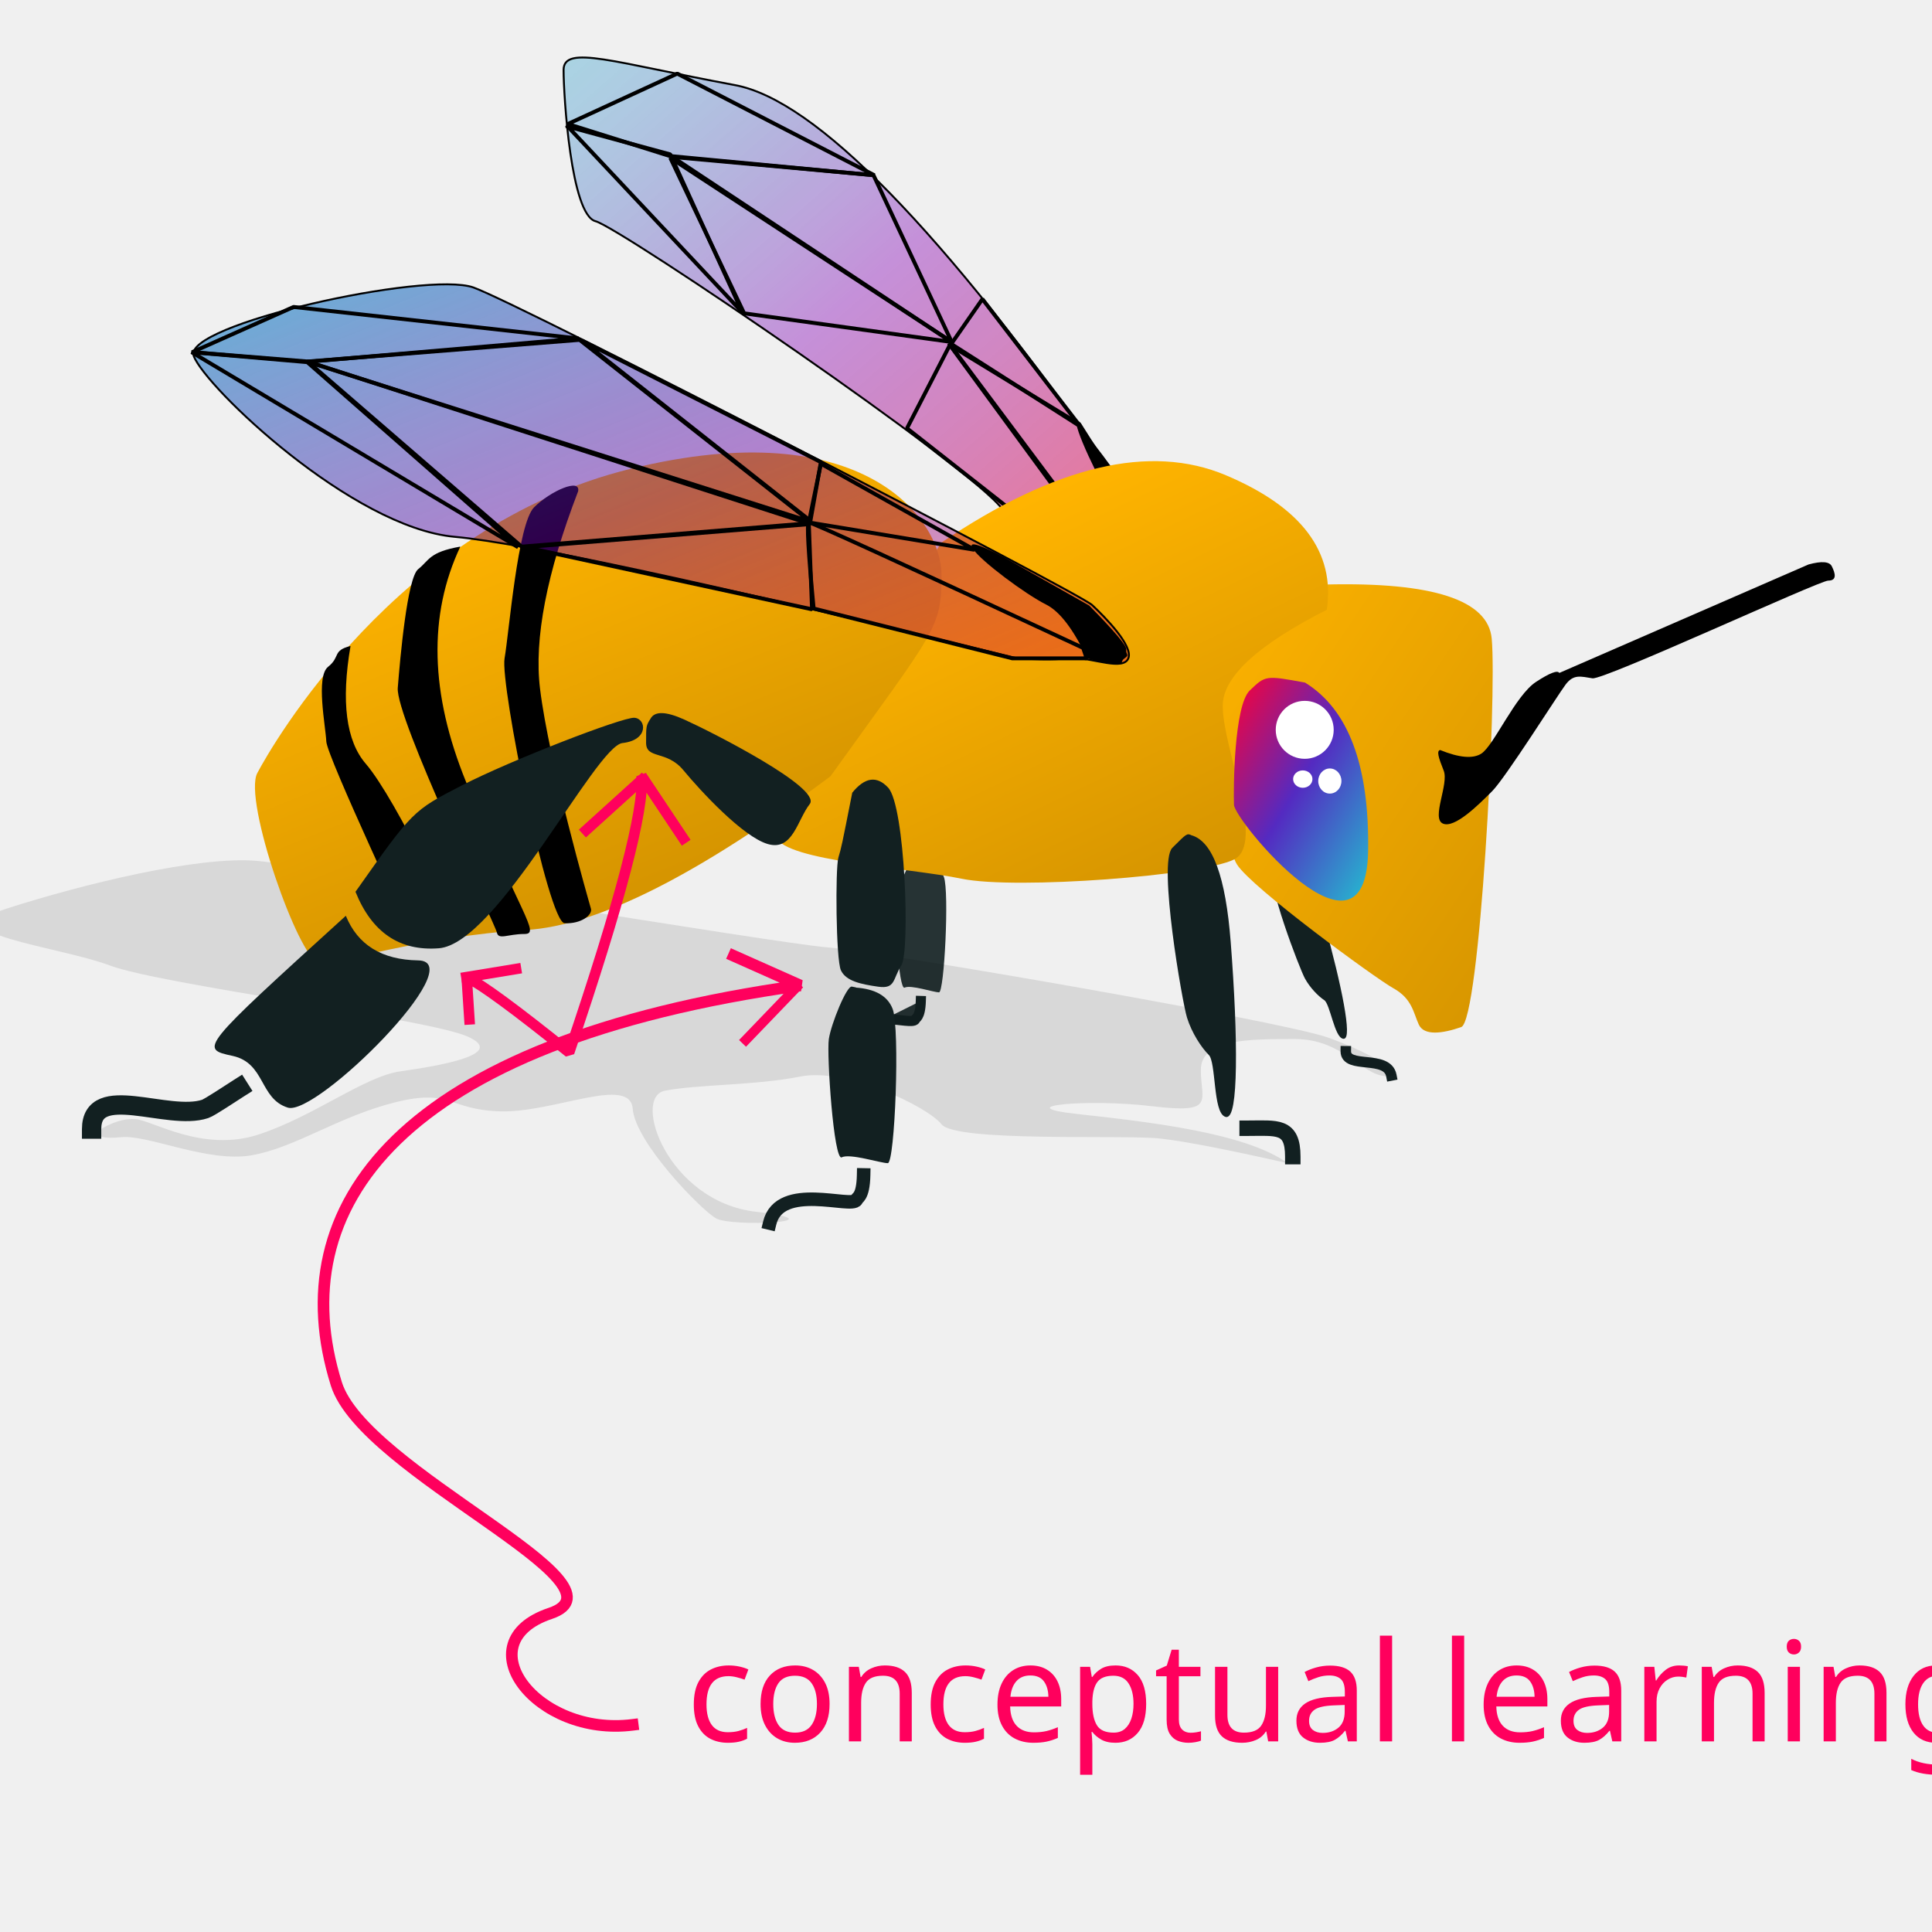
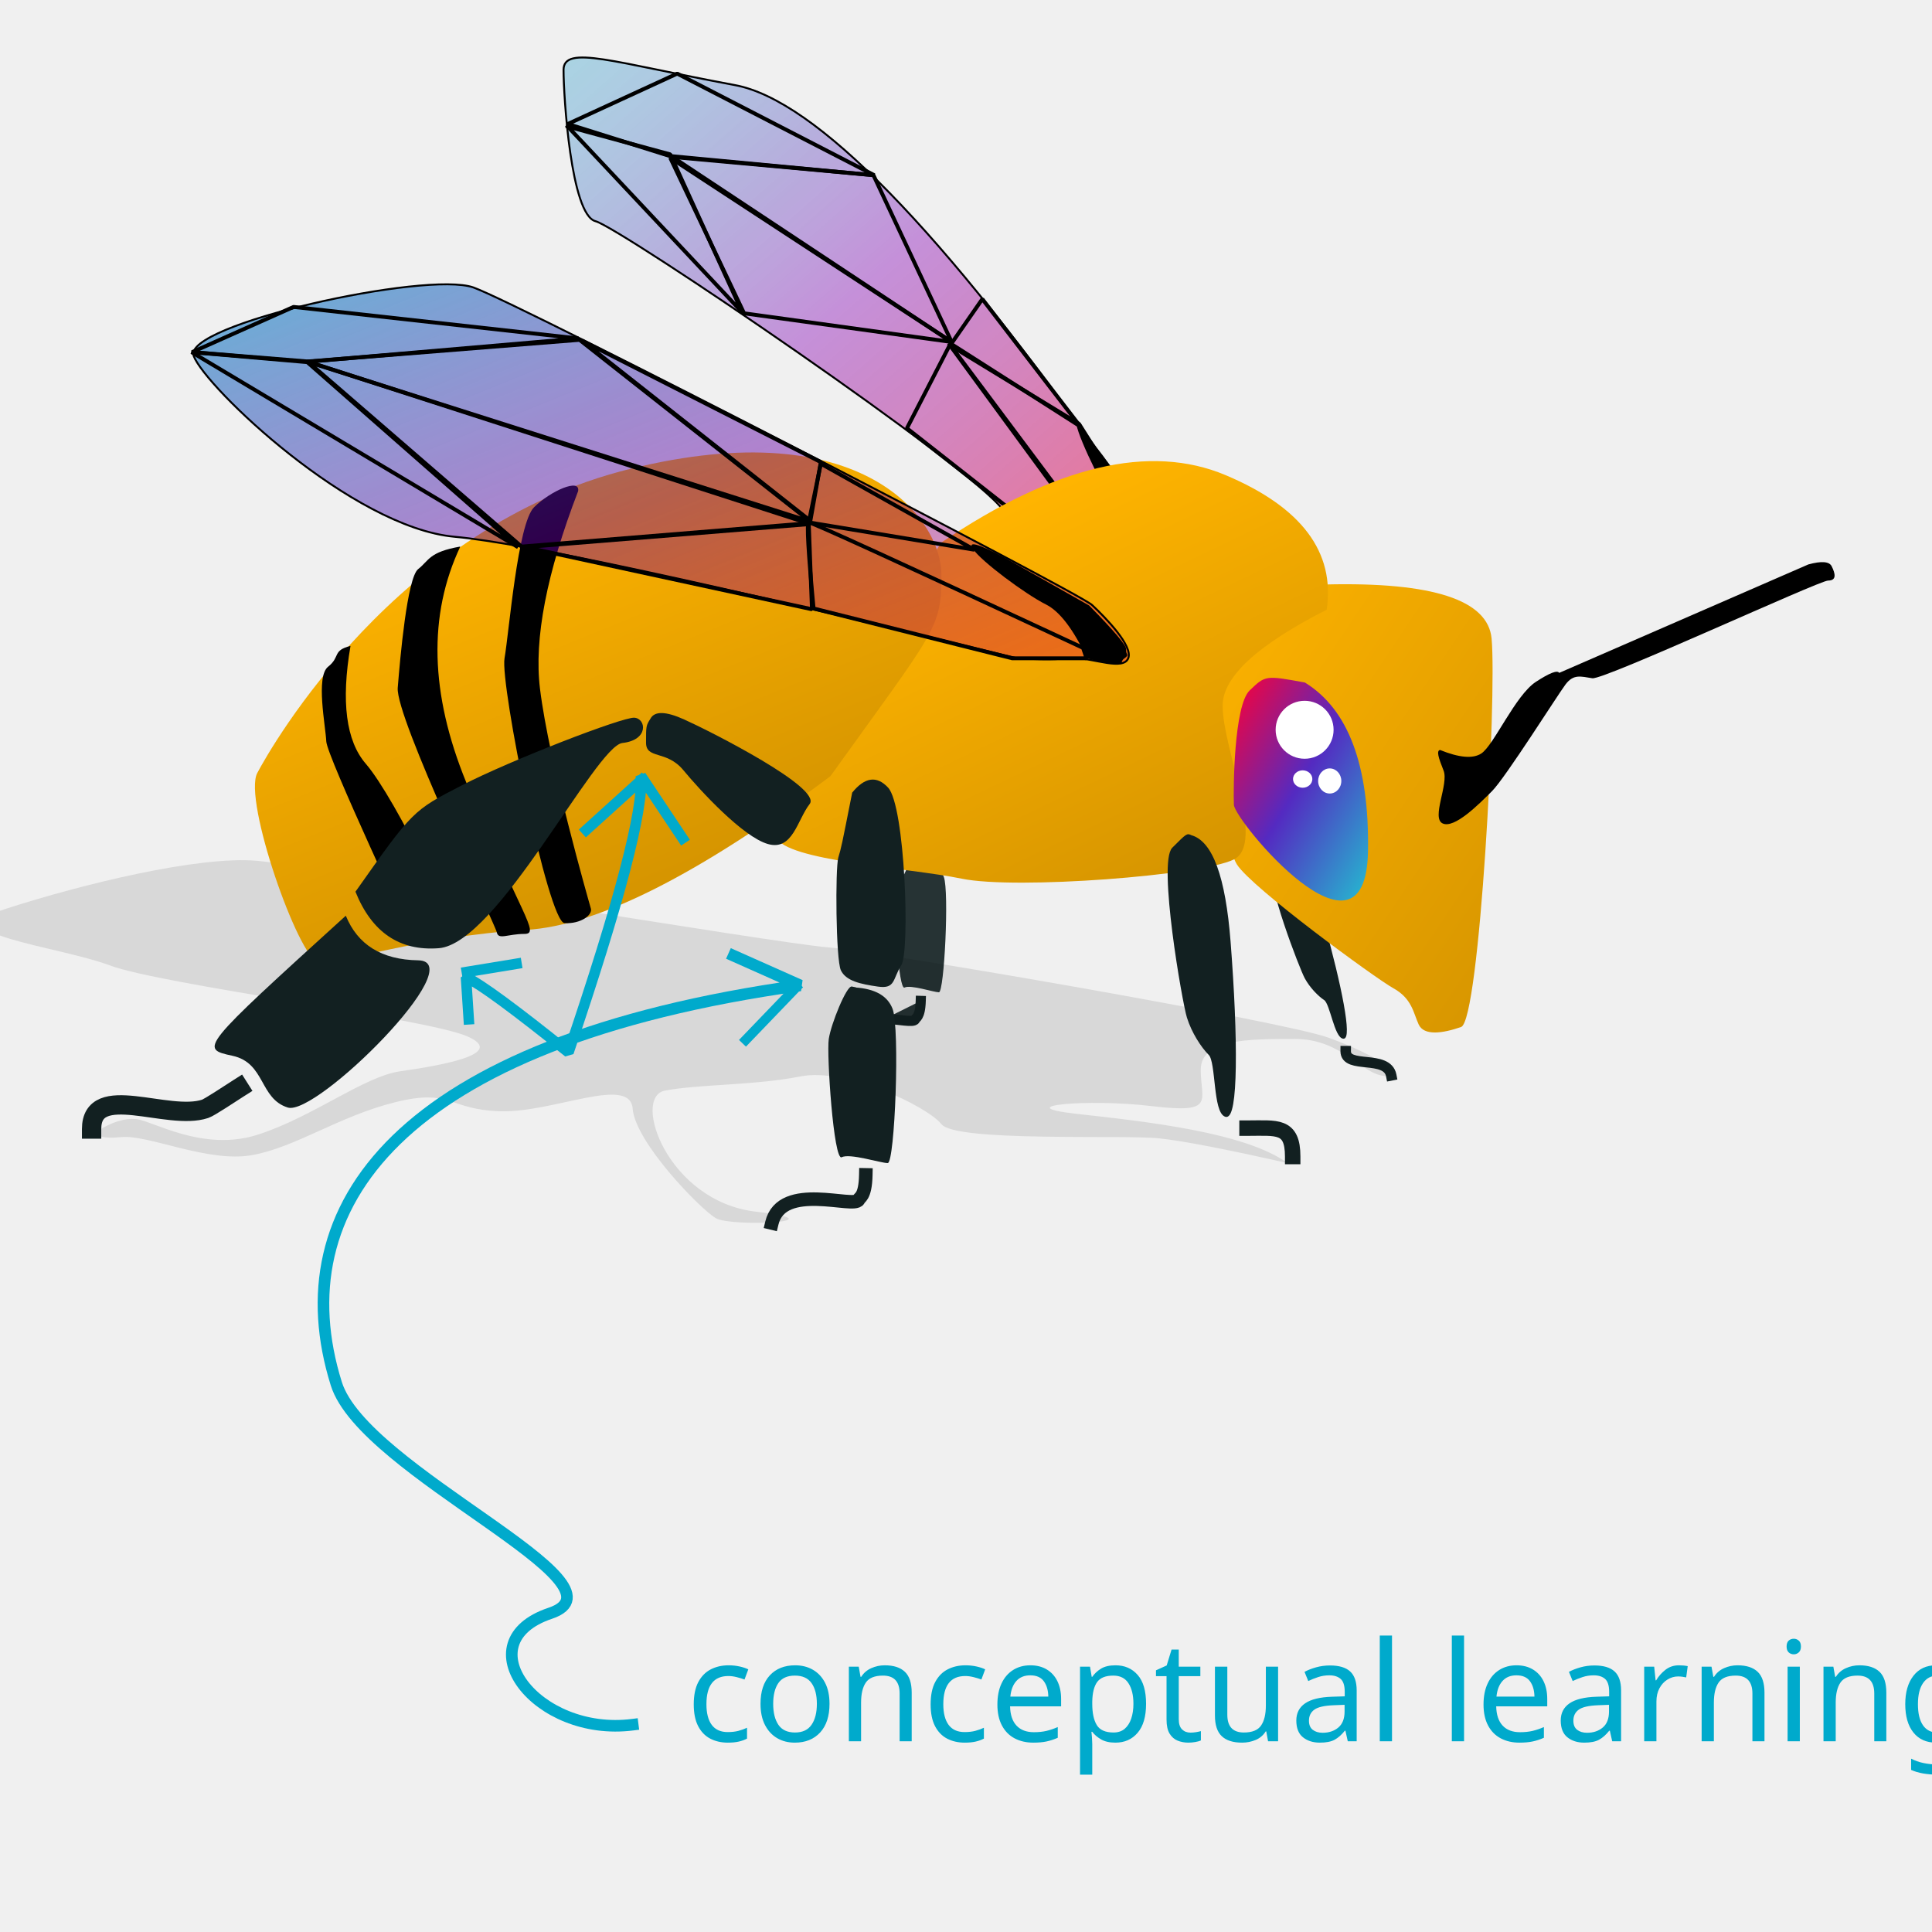
- <svg xmlns="http://www.w3.org/2000/svg" xmlns:ns1="http://krita.org/namespaces/svg/krita" width="1000pt" height="1000pt" viewBox="0 0 1000 1000">
+ <svg xmlns="http://www.w3.org/2000/svg" xmlns:ns1="http://krita.org/namespaces/svg/krita" width="1000.08pt" height="1000.08pt" viewBox="0 0 1000.08 1000.08">
  <defs>
    <linearGradient id="gradient0" gradientUnits="objectBoundingBox" x1="0" y1="0" x2="1" y2="1" spreadMethod="pad">
      <stop stop-color="#0092c4" offset="0" stop-opacity="0.29" />
      <stop stop-color="#8400b6" offset="0.512" stop-opacity="0.4" />
      <stop stop-color="#e10042" offset="0.979" stop-opacity="0.502" />
    </linearGradient>
    <linearGradient id="gradient1" gradientUnits="objectBoundingBox" x1="0" y1="0" x2="1" y2="1" spreadMethod="pad">
      <stop stop-color="#ffb400" offset="0" stop-opacity="1" />
      <stop stop-color="#d69500" offset="1" stop-opacity="1" />
    </linearGradient>
    <linearGradient id="gradient2" gradientUnits="objectBoundingBox" x1="0.34" y1="0.167" x2="0.824" y2="0.933" spreadMethod="pad">
      <stop stop-color="#ffb400" offset="0" stop-opacity="1" />
      <stop stop-color="#d69500" offset="1" stop-opacity="1" />
    </linearGradient>
    <linearGradient id="gradient3" gradientUnits="objectBoundingBox" x1="0.293" y1="0.106" x2="0.665" y2="0.792" spreadMethod="pad">
      <stop stop-color="#ffb400" offset="0" stop-opacity="1" />
      <stop stop-color="#d69500" offset="1" stop-opacity="1" />
    </linearGradient>
    <linearGradient id="gradient4" gradientUnits="objectBoundingBox" x1="0" y1="0" x2="1" y2="1" spreadMethod="pad">
      <stop stop-color="#ff0034" offset="0" stop-opacity="1" />
      <stop stop-color="#542ac1" offset="0.483" stop-opacity="1" />
      <stop stop-color="#24bcd0" offset="1" stop-opacity="1" />
    </linearGradient>
    <linearGradient id="gradient5" gradientUnits="objectBoundingBox" x1="0" y1="0" x2="1" y2="1" spreadMethod="pad">
      <stop stop-color="#008ac7" offset="0" stop-opacity="0.588" />
      <stop stop-color="#6600a5" offset="0.529" stop-opacity="0.459" />
      <stop stop-color="#e6003f" offset="0.979" stop-opacity="0.349" />
    </linearGradient>
  </defs>
  <path id="shape0" transform="matrix(0.6673983 -0.1311053 0.1295018 0.6592356 656.8629 445.4384)" fill="#122021" fill-rule="evenodd" stroke="#122021" stroke-width="1" stroke-linecap="square" stroke-linejoin="bevel" d="M11.548 0.453C22.295 3.384 28.971 21.62 31.576 55.162C35.483 105.475 35.569 147.173 29.49 145.273C23.411 143.372 25.074 117.332 21.166 113.425C17.259 109.517 12.389 102.059 9.947 94.243C7.505 86.428 -5.06 14.13 2.267 6.803C9.594 -0.524 9.594 -0.524 11.548 0.453Z" />
  <path id="shape1" transform="matrix(0.6673983 -0.1311053 0.1295018 0.6592356 696.4715 544.1153)" fill="none" stroke="#122021" stroke-width="8" stroke-linecap="square" stroke-linejoin="bevel" d="M0.17 0C-2.655 13.808 30.602 8.597 30.602 25.143" />
  <path id="shape01" transform="matrix(0.7481195 0.008366321 -0.008366321 0.7481195 467.8081 364.9185)" fill="#122021" fill-opacity="0.91" fill-rule="evenodd" stroke="#000000" stroke-opacity="0" stroke-width="0" stroke-linecap="square" stroke-linejoin="bevel" d="M8.169 6.762C14.689 -1.279 20.883 -2.149 26.751 4.154C35.553 13.608 38.161 88.916 33.597 96.089C29.033 103.261 30.663 108.477 21.535 107.173C12.407 105.869 4.908 104.239 2.3 98.697C-0.308 93.154 -0.634 45.883 0.996 40.341C2.626 34.799 2.626 34.799 8.169 6.762Z" />
  <path id="shape11" transform="matrix(0.7481195 0.008366321 -0.008366321 0.7481195 463.7893 445.0202)" fill="#122021" fill-opacity="0.91" fill-rule="evenodd" stroke="#000000" stroke-opacity="0" stroke-width="0" stroke-linecap="square" stroke-linejoin="bevel" d="M13.971 0.512C24.256 1.183 30.684 4.872 33.255 11.58C37.112 21.641 34.429 91.398 30.739 91.398C27.05 91.398 11.12 86.2 6.928 88.379C2.736 90.559 -0.953 35.056 0.221 27.174C1.395 19.293 9.444 -0.494 12.127 0.009C14.809 0.512 14.809 0.512 13.971 0.512Z" />
  <path id="shape2" transform="matrix(0.7481195 0.008366321 -0.008366321 0.7481195 440.2352 517.6997)" fill="#122021" fill-opacity="0.91" stroke="#122021" stroke-width="7" stroke-linecap="square" stroke-linejoin="bevel" d="M48.625 0C48.388 12.015 45.025 11.64 44.943 12.889C42.658 17.641 5.221 3.371 0 24.946" />
-   <path id="shape01" transform="translate(-8.876646, 445.2687)" fill="#000000" fill-opacity="0.098" fill-rule="evenodd" stroke="#000000" stroke-opacity="0" stroke-width="0" stroke-linecap="square" stroke-linejoin="bevel" d="M675.397 156.812C643.636 149.611 621.518 145.343 609.043 144.006C590.33 142.001 503.647 146.011 496.197 136.654C488.746 127.298 446.642 107.249 423.251 111.927C399.86 116.605 370.454 115.937 353.078 119.278C335.701 122.62 354.508 176.558 399.953 181.904C445.399 187.251 387.443 190.004 379.423 185.326C371.403 180.647 337.706 146.011 336.37 128.635C335.033 111.258 295.602 130.64 268.202 129.971C240.801 129.303 242.805 117.942 213.4 125.293C183.994 132.645 161.939 148.684 139.216 152.694C116.494 156.704 85.751 142.001 71.716 143.338C62.36 144.229 58.35 143.115 59.687 139.996C66.815 135.541 73.276 133.536 79.068 133.981C87.756 134.65 113.82 151.357 142.558 142.001C171.296 132.645 197.36 111.927 216.073 109.254C234.786 106.58 272.211 100.565 250.825 91.209C229.439 81.853 92.434 64.476 65.702 54.452C38.969 44.427 -27.195 37.744 12.236 25.046C51.667 12.348 111.815 -2.355 141.89 0.318C171.964 2.991 411.221 43.09 437.286 45.095C463.35 47.1 672.533 83.189 696.592 91.877C720.652 100.565 738.85 112.428 726.152 111.76C713.454 111.092 703.944 92.546 679.216 92.546C654.489 92.546 630.429 92.546 630.429 108.585C630.429 124.625 638.449 131.308 605.033 127.298C571.617 123.288 530.182 127.298 566.271 131.308C602.36 135.318 653.468 140.87 675.397 156.812Z" />
-   <path id="shape11" transform="translate(291.7099, 29.76104)" fill="url(#gradient0)" fill-rule="evenodd" stroke="#000000" stroke-width="1" stroke-linecap="square" stroke-linejoin="bevel" d="M283.939 214.338C195.479 88.722 130.402 22.04 88.708 14.292C26.167 2.669 0 -6.819 0 6.465C0 19.748 3.794 81.415 16.524 84.736C29.254 88.057 211.989 212.124 227.486 234.262C242.983 256.401 242.983 256.401 283.939 214.338Z" />
+   <path id="shape011" transform="translate(-8.87667, 445.2687)" fill="#000000" fill-opacity="0.098" fill-rule="evenodd" stroke="#000000" stroke-opacity="0" stroke-width="0" stroke-linecap="square" stroke-linejoin="bevel" d="M675.397 156.812C643.636 149.611 621.518 145.343 609.043 144.006C590.33 142.001 503.647 146.011 496.197 136.654C488.746 127.298 446.642 107.249 423.251 111.927C399.86 116.605 370.454 115.937 353.078 119.278C335.701 122.62 354.508 176.558 399.953 181.904C445.399 187.251 387.443 190.004 379.423 185.326C371.403 180.647 337.706 146.011 336.37 128.635C335.033 111.258 295.602 130.64 268.202 129.971C240.801 129.303 242.805 117.942 213.4 125.293C183.994 132.645 161.939 148.684 139.216 152.694C116.494 156.704 85.751 142.001 71.716 143.338C62.36 144.229 58.35 143.115 59.687 139.996C66.815 135.541 73.276 133.536 79.068 133.981C87.756 134.65 113.82 151.357 142.558 142.001C171.296 132.645 197.36 111.927 216.073 109.254C234.786 106.58 272.211 100.565 250.825 91.209C229.439 81.853 92.434 64.476 65.702 54.452C38.969 44.427 -27.195 37.744 12.236 25.046C51.667 12.348 111.815 -2.355 141.89 0.318C171.964 2.991 411.221 43.09 437.286 45.095C463.35 47.1 672.533 83.189 696.592 91.877C720.652 100.565 738.85 112.428 726.152 111.76C713.454 111.092 703.944 92.546 679.216 92.546C654.489 92.546 630.429 92.546 630.429 108.585C630.429 124.625 638.449 131.308 605.033 127.298C571.617 123.288 530.182 127.298 566.271 131.308C602.36 135.318 653.468 140.87 675.397 156.812Z" />
+   <path id="shape111" transform="translate(291.7099, 29.76104)" fill="url(#gradient0)" fill-rule="evenodd" stroke="#000000" stroke-width="1" stroke-linecap="square" stroke-linejoin="bevel" d="M283.939 214.338C195.479 88.722 130.402 22.04 88.708 14.292C26.167 2.669 0 -6.819 0 6.465C0 19.748 3.794 81.415 16.524 84.736C29.254 88.057 211.989 212.124 227.486 234.262C242.983 256.401 242.983 256.401 283.939 214.338Z" />
  <path id="shape02" transform="matrix(0.9127153 0.408596 -0.408596 0.9127153 557.3132 218.3923)" fill="#000000" fill-rule="evenodd" stroke="#000000" stroke-opacity="0" stroke-width="0" stroke-linecap="square" stroke-linejoin="bevel" d="M62.672 62.734C55.575 47.704 48.478 38.414 41.381 34.866C30.735 29.543 4.811 7.79 0.553 1.403C-2.286 -2.855 6.073 3.284 19.558 10.381L63.737 35.398C76.76 48.634 83.15 56.191 82.905 58.069C82.537 60.885 84.864 60.788 82.047 62.734C79.231 64.681 82.782 65.661 76.537 65.294C70.292 64.926 70.292 64.926 62.672 62.734Z" />
  <path id="shape03" transform="matrix(0.9192089 0.3937702 -0.3937702 0.9192089 503.2645 152.5686)" fill="none" stroke="#000000" stroke-width="2.02" stroke-linecap="square" stroke-linejoin="bevel" d="M78.17 40.603L5.692 0L0 27.701C0 27.701 26.057 32.002 78.17 40.603Z" />
  <path id="shape21" transform="translate(491.7296, 178.7304)" fill="none" stroke="#000000" stroke-width="2.02" stroke-linecap="square" stroke-linejoin="bevel" d="M0 0L66.512 90.698L84.334 68.421L66.83 40.735L0 0" />
  <path id="shape3" transform="translate(469.4529, 178.4121)" fill="none" stroke="#000000" stroke-width="2.02" stroke-linecap="square" stroke-linejoin="bevel" d="M22.277 0L0 43.281L65.239 94.517L78.605 75.423L22.277 0" />
  <path id="shape4" transform="translate(346.9507, 81.71258)" fill="none" stroke="#000000" stroke-width="2.02" stroke-linecap="square" stroke-linejoin="bevel" d="M145.65 95.302L38.211 80.467L0 0L145.65 95.302" />
  <path id="shape5" transform="translate(347.4003, 80.8135)" fill="none" stroke="#000000" stroke-width="2.02" stroke-linecap="square" stroke-linejoin="bevel" d="M0 0L104.742 9.89L145.201 96.201L0 0" />
  <path id="shape6" transform="translate(293.9052, 38.10735)" fill="none" stroke="#000000" stroke-width="2.02" stroke-linecap="square" stroke-linejoin="bevel" d="M54.394 43.156L0 26.073L56.642 0L158.687 52.596L54.394 43.156" />
  <path id="shape7" transform="translate(293.9052, 65.5292)" fill="none" stroke="#000000" stroke-width="2.02" stroke-linecap="square" stroke-linejoin="bevel" d="M0 0L90.357 96.201L53.045 14.385L0 0" />
  <path id="shape8" transform="translate(617.6145, 302.4178)" fill="url(#gradient1)" fill-rule="evenodd" stroke="#000000" stroke-opacity="0" stroke-width="0" stroke-linecap="square" stroke-linejoin="bevel" d="M68.666 0.125C124.058 -1.21 152.669 8.139 154.5 28.175C157.246 58.228 148.32 225.857 138.706 229.196C129.093 232.535 119.48 233.871 116.733 227.86C113.986 221.85 113.3 214.503 103.686 209.161C94.073 203.818 30.213 157.069 22.66 145.048C17.624 137.033 10.071 100.374 0 35.07C0 39.378 22.889 27.73 68.666 0.125Z" />
  <path id="shape9" transform="translate(399.9669, 238.6872)" fill="url(#gradient2)" fill-rule="evenodd" stroke="#000000" stroke-opacity="0" stroke-width="0" stroke-linecap="square" stroke-linejoin="bevel" d="M87.353 42.118C146.276 2.34 195.35 -9.262 234.576 7.312C273.802 23.886 291.204 47.09 286.785 76.924C250.874 95.156 232.918 111.73 232.918 126.646C232.918 149.022 255.294 197.916 238.719 206.203C222.145 214.49 126.015 221.948 97.839 216.147C69.662 210.346 6.681 207.031 1.708 194.601C-3.264 182.17 -3.264 182.17 87.353 42.118Z" />
  <path id="shape10" transform="translate(131.9612, 234.2117)" fill="url(#gradient3)" fill-rule="evenodd" stroke="#000000" stroke-opacity="0" stroke-width="0" stroke-linecap="square" stroke-linejoin="bevel" d="M297.89 167.585C229.936 218.413 177.451 244.931 140.435 247.141C84.912 250.456 42.647 265.373 32.703 263.716C22.758 262.058 -6.247 180.016 1.212 165.928C8.67 151.84 73.31 38.306 194.301 8.473C315.293 -21.361 355.359 34.992 355.359 63.168C355.359 91.344 352.585 91.344 297.89 167.585Z" />
  <path id="shape111" transform="translate(261.0077, 251.3733)" fill="#000000" fill-rule="evenodd" stroke="#000000" stroke-opacity="0" stroke-width="0" stroke-linecap="square" stroke-linejoin="bevel" d="M38.228 2.924C21.943 45.305 15.369 79.356 18.506 105.078C23.211 143.661 43.914 215.651 44.855 218.945C45.796 222.238 39.68 226.943 31.21 226.473C22.741 226.002 -2.197 102.867 0.156 89.387C2.508 75.906 6.946 19.689 15.415 11.22C23.884 2.75 39.64 -4.134 38.228 2.924Z" />
  <path id="shape12" transform="translate(205.8634, 282.9173)" fill="#000000" fill-rule="evenodd" stroke="#000000" stroke-opacity="0" stroke-width="0" stroke-linecap="square" stroke-linejoin="bevel" d="M32.4 0C15.698 35.45 16.709 76.103 35.431 121.959C63.515 190.744 74.097 200.513 65.55 200.513C57.003 200.513 52.119 203.769 51.305 199.699C50.491 195.628 -1.2 88.394 0.021 73.118C1.242 57.843 4.905 16.137 10.604 11.66C16.302 7.182 16.119 2.849 32.4 0Z" />
  <path id="shape13" transform="translate(166.589, 334.3503)" fill="#000000" fill-rule="evenodd" stroke="#000000" stroke-opacity="0" stroke-width="0" stroke-linecap="square" stroke-linejoin="bevel" d="M14.849 0C9.898 28.85 12.542 49.191 22.781 61.023C38.139 78.77 74.658 153.174 66.467 153.515C58.276 153.856 49.061 157.611 48.037 154.539C47.013 151.467 2.644 57.268 2.303 49.418C1.961 41.569 -3.25 15.899 3.235 10.784C9.72 5.67 5.292 2.389 14.849 0Z" />
  <path id="shape14" transform="translate(47.41478, 563.1342)" fill="none" stroke="#122021" stroke-width="10" stroke-linecap="square" stroke-linejoin="bevel" d="M0 21.292C0 -3.43 39.38 17.305 58.767 10.843C61.125 10.057 71.655 2.98 76.361 0" />
  <path id="shape15" transform="translate(111.1078, 474.0013)" fill="#122021" fill-rule="evenodd" stroke="#000000" stroke-opacity="0" stroke-width="0" stroke-linecap="square" stroke-linejoin="bevel" d="M67.894 0C74.052 15.088 86.523 22.786 105.306 23.094C133.481 23.556 52.651 103.924 37.871 99.305C23.091 94.686 26.324 76.211 9.234 72.516C-7.855 68.82 -7.855 68.82 67.894 0Z" />
  <path id="shape16" transform="translate(183.9966, 371.5125)" fill="#122021" fill-rule="evenodd" stroke="#000000" stroke-opacity="0" stroke-width="0" stroke-linecap="square" stroke-linejoin="bevel" d="M0 90.068C8.467 111.109 22.837 120.859 43.107 119.319C73.513 117.01 124.318 14.631 138.174 13.091C152.03 11.552 150.49 0.39 144.332 0.005C138.174 -0.38 80.441 21.943 55.039 35.029C29.636 48.116 29.636 48.116 0 90.068Z" />
  <path id="shape17" transform="translate(334.4123, 369.1047)" fill="#122021" fill-rule="evenodd" stroke="#000000" stroke-opacity="0" stroke-width="0" stroke-linecap="square" stroke-linejoin="bevel" d="M2.302 2.881C4.45 -1.108 10.281 -0.955 19.794 3.342C34.065 9.786 91.146 38.787 84.702 47.074C78.257 55.359 75.955 71.471 63.066 67.788C50.176 64.106 28.08 40.169 19.334 29.581C10.588 18.993 0 24.057 0 15.31C0 6.564 0 6.564 2.302 2.881Z" />
  <path id="shape18" transform="translate(432.9557, 403.5351)" fill="#122021" fill-rule="evenodd" stroke="#000000" stroke-opacity="0" stroke-width="0" stroke-linecap="square" stroke-linejoin="bevel" d="M8.169 6.762C14.689 -1.279 20.883 -2.149 26.751 4.154C35.553 13.608 38.161 88.916 33.597 96.089C29.033 103.261 30.663 108.477 21.535 107.173C12.407 105.869 4.908 104.239 2.3 98.697C-0.308 93.154 -0.634 45.883 0.996 40.341C2.626 34.799 2.626 34.799 8.169 6.762Z" />
  <path id="shape19" transform="translate(428.7817, 510.6525)" fill="#122021" fill-rule="evenodd" stroke="#000000" stroke-opacity="0" stroke-width="0" stroke-linecap="square" stroke-linejoin="bevel" d="M13.971 0.512C24.256 1.183 30.684 4.872 33.255 11.58C37.112 21.641 34.429 91.398 30.739 91.398C27.05 91.398 11.12 86.2 6.928 88.379C2.736 90.559 -0.953 35.056 0.221 27.174C1.395 19.293 9.444 -0.494 12.127 0.009C14.809 0.512 14.809 0.512 13.971 0.512Z" />
  <path id="shape20" transform="translate(604.9264, 432.3379)" fill="#122021" fill-rule="evenodd" stroke="#122021" stroke-width="1" stroke-linecap="square" stroke-linejoin="bevel" d="M11.548 0.453C22.295 3.384 28.971 21.62 31.576 55.162C35.483 105.475 35.569 147.173 29.49 145.273C23.411 143.372 25.074 117.332 21.166 113.425C17.259 109.517 12.389 102.059 9.947 94.243C7.505 86.428 -5.06 14.13 2.267 6.803C9.594 -0.524 9.594 -0.524 11.548 0.453Z" />
-   <path id="shape21" transform="translate(398.3875, 608.1419)" fill="none" stroke="#122021" stroke-width="7" stroke-linecap="square" stroke-linejoin="bevel" d="M48.625 0C48.388 12.015 45.025 11.64 44.943 12.889C42.658 17.641 5.221 3.371 0 24.946" />
+   <path id="shape211" transform="translate(399.551, 608.148)" fill="none" stroke="#122021" stroke-width="7" stroke-linecap="square" stroke-linejoin="bevel" d="M48.625 0C48.388 12.015 45.025 11.64 44.943 12.889C42.658 17.641 5.221 3.371 0 24.946" />
  <path id="shape22" transform="translate(645.5167, 583.9072)" fill="none" stroke="#122021" stroke-width="8" stroke-linecap="square" stroke-linejoin="bevel" d="M0 0.062C15.409 0.062 23.631 -1.788 23.631 14.759" />
  <path id="shape23" transform="translate(638.6281, 350.8616)" fill="url(#gradient4)" fill-rule="evenodd" stroke="#000000" stroke-opacity="0" stroke-width="0" stroke-linecap="square" stroke-linejoin="bevel" d="M36.839 2.435C59.301 16.275 70.191 45.317 69.511 89.56C68.49 155.924 0.424 73.905 0.083 65.737C-0.257 57.569 0.083 14.347 8.251 6.519C16.419 -1.308 16.419 -1.308 36.839 2.435Z" />
  <circle id="shape24" transform="translate(660.32, 362.76)" r="15" cx="15" cy="15" fill="#ffffff" fill-rule="evenodd" stroke="#000000" stroke-opacity="0" stroke-width="0" stroke-linecap="square" stroke-linejoin="bevel" />
  <ellipse id="shape25" transform="translate(682.32, 397.76)" rx="6" ry="6.5" cx="6" cy="6.5" fill="#ffffff" fill-rule="evenodd" stroke="#000000" stroke-opacity="0" stroke-width="0" stroke-linecap="square" stroke-linejoin="bevel" />
  <ellipse id="shape26" transform="translate(669.32, 398.76)" rx="5" ry="4.5" cx="5" cy="4.5" fill="#ffffff" fill-rule="evenodd" stroke="#000000" stroke-opacity="0" stroke-width="0" stroke-linecap="square" stroke-linejoin="bevel" />
  <path id="shape27" transform="translate(744.4304, 290.9794)" fill="#000000" fill-rule="evenodd" stroke="#000000" stroke-opacity="0" stroke-width="0" stroke-linecap="square" stroke-linejoin="bevel" d="M0.965 97.228C10.863 101.249 17.977 101.868 22.307 99.084C28.802 94.909 39.936 68.928 50.607 61.969C57.721 57.33 61.741 55.783 62.669 57.33L191.644 1.193C198.449 -0.663 202.47 -0.353 203.707 2.121C205.562 5.832 206.49 9.544 201.851 9.544C197.212 9.544 85.866 61.041 79.835 60.113C73.804 59.185 70.092 57.794 65.917 63.361C61.741 68.928 34.833 111.61 27.874 118.569C20.915 125.529 8.388 138.055 2.357 135.271C-3.674 132.488 5.605 114.858 2.821 107.899C0.038 100.94 -0.89 97.692 0.965 97.228Z" />
  <path id="shape28" transform="translate(100.0604, 147.171)" fill="url(#gradient5)" fill-rule="evenodd" stroke="#000000" stroke-width="1" stroke-linecap="square" stroke-linejoin="bevel" d="M426.477 193.589C267.777 154.846 170.721 133.878 135.308 130.685C82.188 125.896 6.309 53.235 0.213 37.125C-5.883 21.015 120.638 -7.07 145.021 1.638C169.404 10.346 458.262 159.475 465.228 166.006C472.195 172.537 486.563 187.21 483.951 193.589C481.338 199.968 466.099 193.589 456.955 193.589C447.812 193.589 447.812 194.743 426.477 193.589Z" />
  <path id="shape29" transform="translate(502.8897, 281.7528)" fill="#000000" fill-rule="evenodd" stroke="#000000" stroke-opacity="0" stroke-width="0" stroke-linecap="square" stroke-linejoin="bevel" d="M59.824 59.007C52.726 43.976 45.629 34.687 38.532 31.138C27.887 25.816 4.999 8.783 0.741 2.395C-2.098 -1.863 3.225 -0.444 16.709 6.653L60.888 31.671C73.912 44.907 80.301 52.464 80.056 54.341C79.689 57.158 82.015 57.06 79.199 59.007C76.382 60.954 79.933 61.934 73.688 61.566C67.443 61.199 67.443 61.199 59.824 59.007Z" />
  <path id="shape30" transform="translate(418.1667, 270.4146)" fill="none" stroke="#000000" stroke-width="2.02" stroke-linecap="square" stroke-linejoin="bevel" d="M142.446 64.951C48.909 21.375 1.586 -0.275 0.476 0.003C-0.634 0.28 0.198 15.13 2.974 44.55L105.808 70.345L144.111 70.345C144.111 69.802 143.556 68.004 142.446 64.951Z" />
  <path id="shape31" transform="translate(418.6425, 240.0248)" fill="none" stroke="#000000" stroke-width="2.02" stroke-linecap="square" stroke-linejoin="bevel" d="M85.765 44.548L6.245 0L0 30.392C0 30.392 28.588 35.111 85.765 44.548Z" />
  <path id="shape32" transform="translate(301.2362, 176.3256)" fill="none" stroke="#000000" stroke-width="2.02" stroke-linecap="square" stroke-linejoin="bevel" d="M118.239 93.259L0 0L123.651 62.867C123.651 62.867 121.847 72.997 118.239 93.259Z" />
  <path id="shape33" transform="translate(270.4275, 270.8335)" fill="none" stroke="#000000" stroke-width="2.02" stroke-linecap="square" stroke-linejoin="bevel" d="M148.215 0L0 12.074L149.88 44.548C149.88 44.548 149.325 29.698 148.215 0Z" />
  <path id="shape34" transform="translate(158.8498, 175.9093)" fill="none" stroke="#000000" stroke-width="2.02" stroke-linecap="square" stroke-linejoin="bevel" d="M260.625 94.092L0 11.241L141.137 0C141.137 0 180.967 31.364 260.625 94.092Z" />
  <path id="shape35" transform="translate(159.2661, 187.1503)" fill="none" stroke="#000000" stroke-width="2.02" stroke-linecap="square" stroke-linejoin="bevel" d="M260.209 84.1L111.161 96.173L0 0C0 0 86.736 28.033 260.209 84.1Z" />
  <path id="shape36" transform="translate(99.16422, 182.2795)" fill="none" stroke="#000000" stroke-width="2.02" stroke-linecap="square" stroke-linejoin="bevel" d="M59.868 5.17L0 0L168.991 100.959C168.991 100.959 132.617 69.03 59.868 5.17Z" />
  <path id="shape37" transform="translate(99.43635, 158.8765)" fill="none" stroke="#000000" stroke-width="2.02" stroke-linecap="square" stroke-linejoin="bevel" d="M200.013 16.328L52.52 0L0 23.403L60.684 28.301C60.684 28.301 107.127 24.31 200.013 16.328Z" />
-   <path id="shape38" transform="translate(167.436, 494.76)" fill="none" stroke="#ff005d" stroke-width="6" stroke-linecap="square" stroke-linejoin="bevel" d="M212.373 0L246.798 15.324C38.165 44.532 -21.858 130.427 6.655 221.53C20.911 267.081 161.956 325.406 117.387 340.336C72.817 355.266 110.121 404.382 160.065 398.009" />
-   <path id="shape39" transform="translate(386.0682, 511.1269)" fill="none" stroke="#ff005d" stroke-width="5" stroke-linecap="square" stroke-linejoin="bevel" d="M26.079 0L0 27.122" />
-   <text id="shape40" ns1:useRichText="true" transform="translate(355.1601, 901.3428)" fill="#ff005d" stroke="#000000" stroke-opacity="0" stroke-width="0" stroke-linecap="square" stroke-linejoin="bevel" font-family="Burst My Bubble" font-size="72" font-size-adjust="0.424" font-stretch="normal" letter-spacing="0" word-spacing="0">
+   <path id="shape38" transform="translate(167.436, 494.76)" fill="none" stroke="#00aacc" stroke-width="6" stroke-linecap="square" stroke-linejoin="bevel" d="M212.373 0L246.798 15.324C38.165 44.532 -21.858 130.427 6.655 221.53C20.911 267.081 161.956 325.406 117.387 340.336C72.817 355.266 110.121 404.382 160.065 398.009" />
+   <path id="shape39" transform="translate(386.0682, 511.1269)" fill="none" stroke="#00aacc" stroke-width="5" stroke-linecap="square" stroke-linejoin="bevel" d="M26.079 0L0 27.122" />
+   <text id="shape40" ns1:useRichText="true" transform="translate(355.1601, 901.3428)" fill="#00aacc" stroke="#000000" stroke-opacity="0" stroke-width="0" stroke-linecap="square" stroke-linejoin="bevel" font-family="Burst My Bubble" font-size="72" font-size-adjust="0.424" font-stretch="normal" letter-spacing="0" word-spacing="0">
    <tspan x="0">conceptual learning</tspan>
  </text>
-   <path id="shape41" transform="translate(303.4495, 403.7056)" fill="none" stroke="#ff005d" stroke-width="5.44" stroke-linecap="square" stroke-linejoin="bevel" d="M28.617 0L0 25.918" />
-   <path id="shape42" transform="translate(241.544, 401.5458)" fill="none" stroke="#ff005d" stroke-width="5.44" stroke-linecap="square" stroke-linejoin="bevel" d="M112.121 32.397L90.523 0C92.033 17.363 79.544 65.1 53.056 143.213C25.572 121.107 7.886 108.107 0 104.214L1.424 126.077" />
-   <path id="shape43" transform="translate(241.4115, 501.5495)" fill="none" stroke="#ff005d" stroke-width="5.44" stroke-linecap="square" stroke-linejoin="bevel" d="M0 4.21L25.684 0" />
+   <path id="shape41" transform="translate(303.4495, 403.7056)" fill="none" stroke="#00aacc" stroke-width="5.44" stroke-linecap="square" stroke-linejoin="bevel" d="M28.617 0L0 25.918" />
+   <path id="shape42" transform="translate(241.2156, 401.5441)" fill="none" stroke="#00aacc" stroke-width="5.44" stroke-linecap="square" stroke-linejoin="bevel" d="M112.121 32.397L90.523 0C92.033 17.363 79.544 65.1 53.056 143.213C25.572 121.107 7.886 108.107 0 104.214L1.424 126.077" />
+   <path id="shape43" transform="translate(241.6684, 498.8965)" fill="none" stroke="#00aacc" stroke-width="5.44" stroke-linecap="square" stroke-linejoin="bevel" d="M0 4.21L25.684 0" />
  <path id="shape44" transform="translate(601.114, 1058.002)" fill="none" stroke="#ff005d" stroke-width="5.44" stroke-linecap="square" stroke-linejoin="bevel" d="M0 109.712L47.376 0L47.376 107.219C47.376 107.219 31.584 108.05 0 109.712Z" />
</svg>
